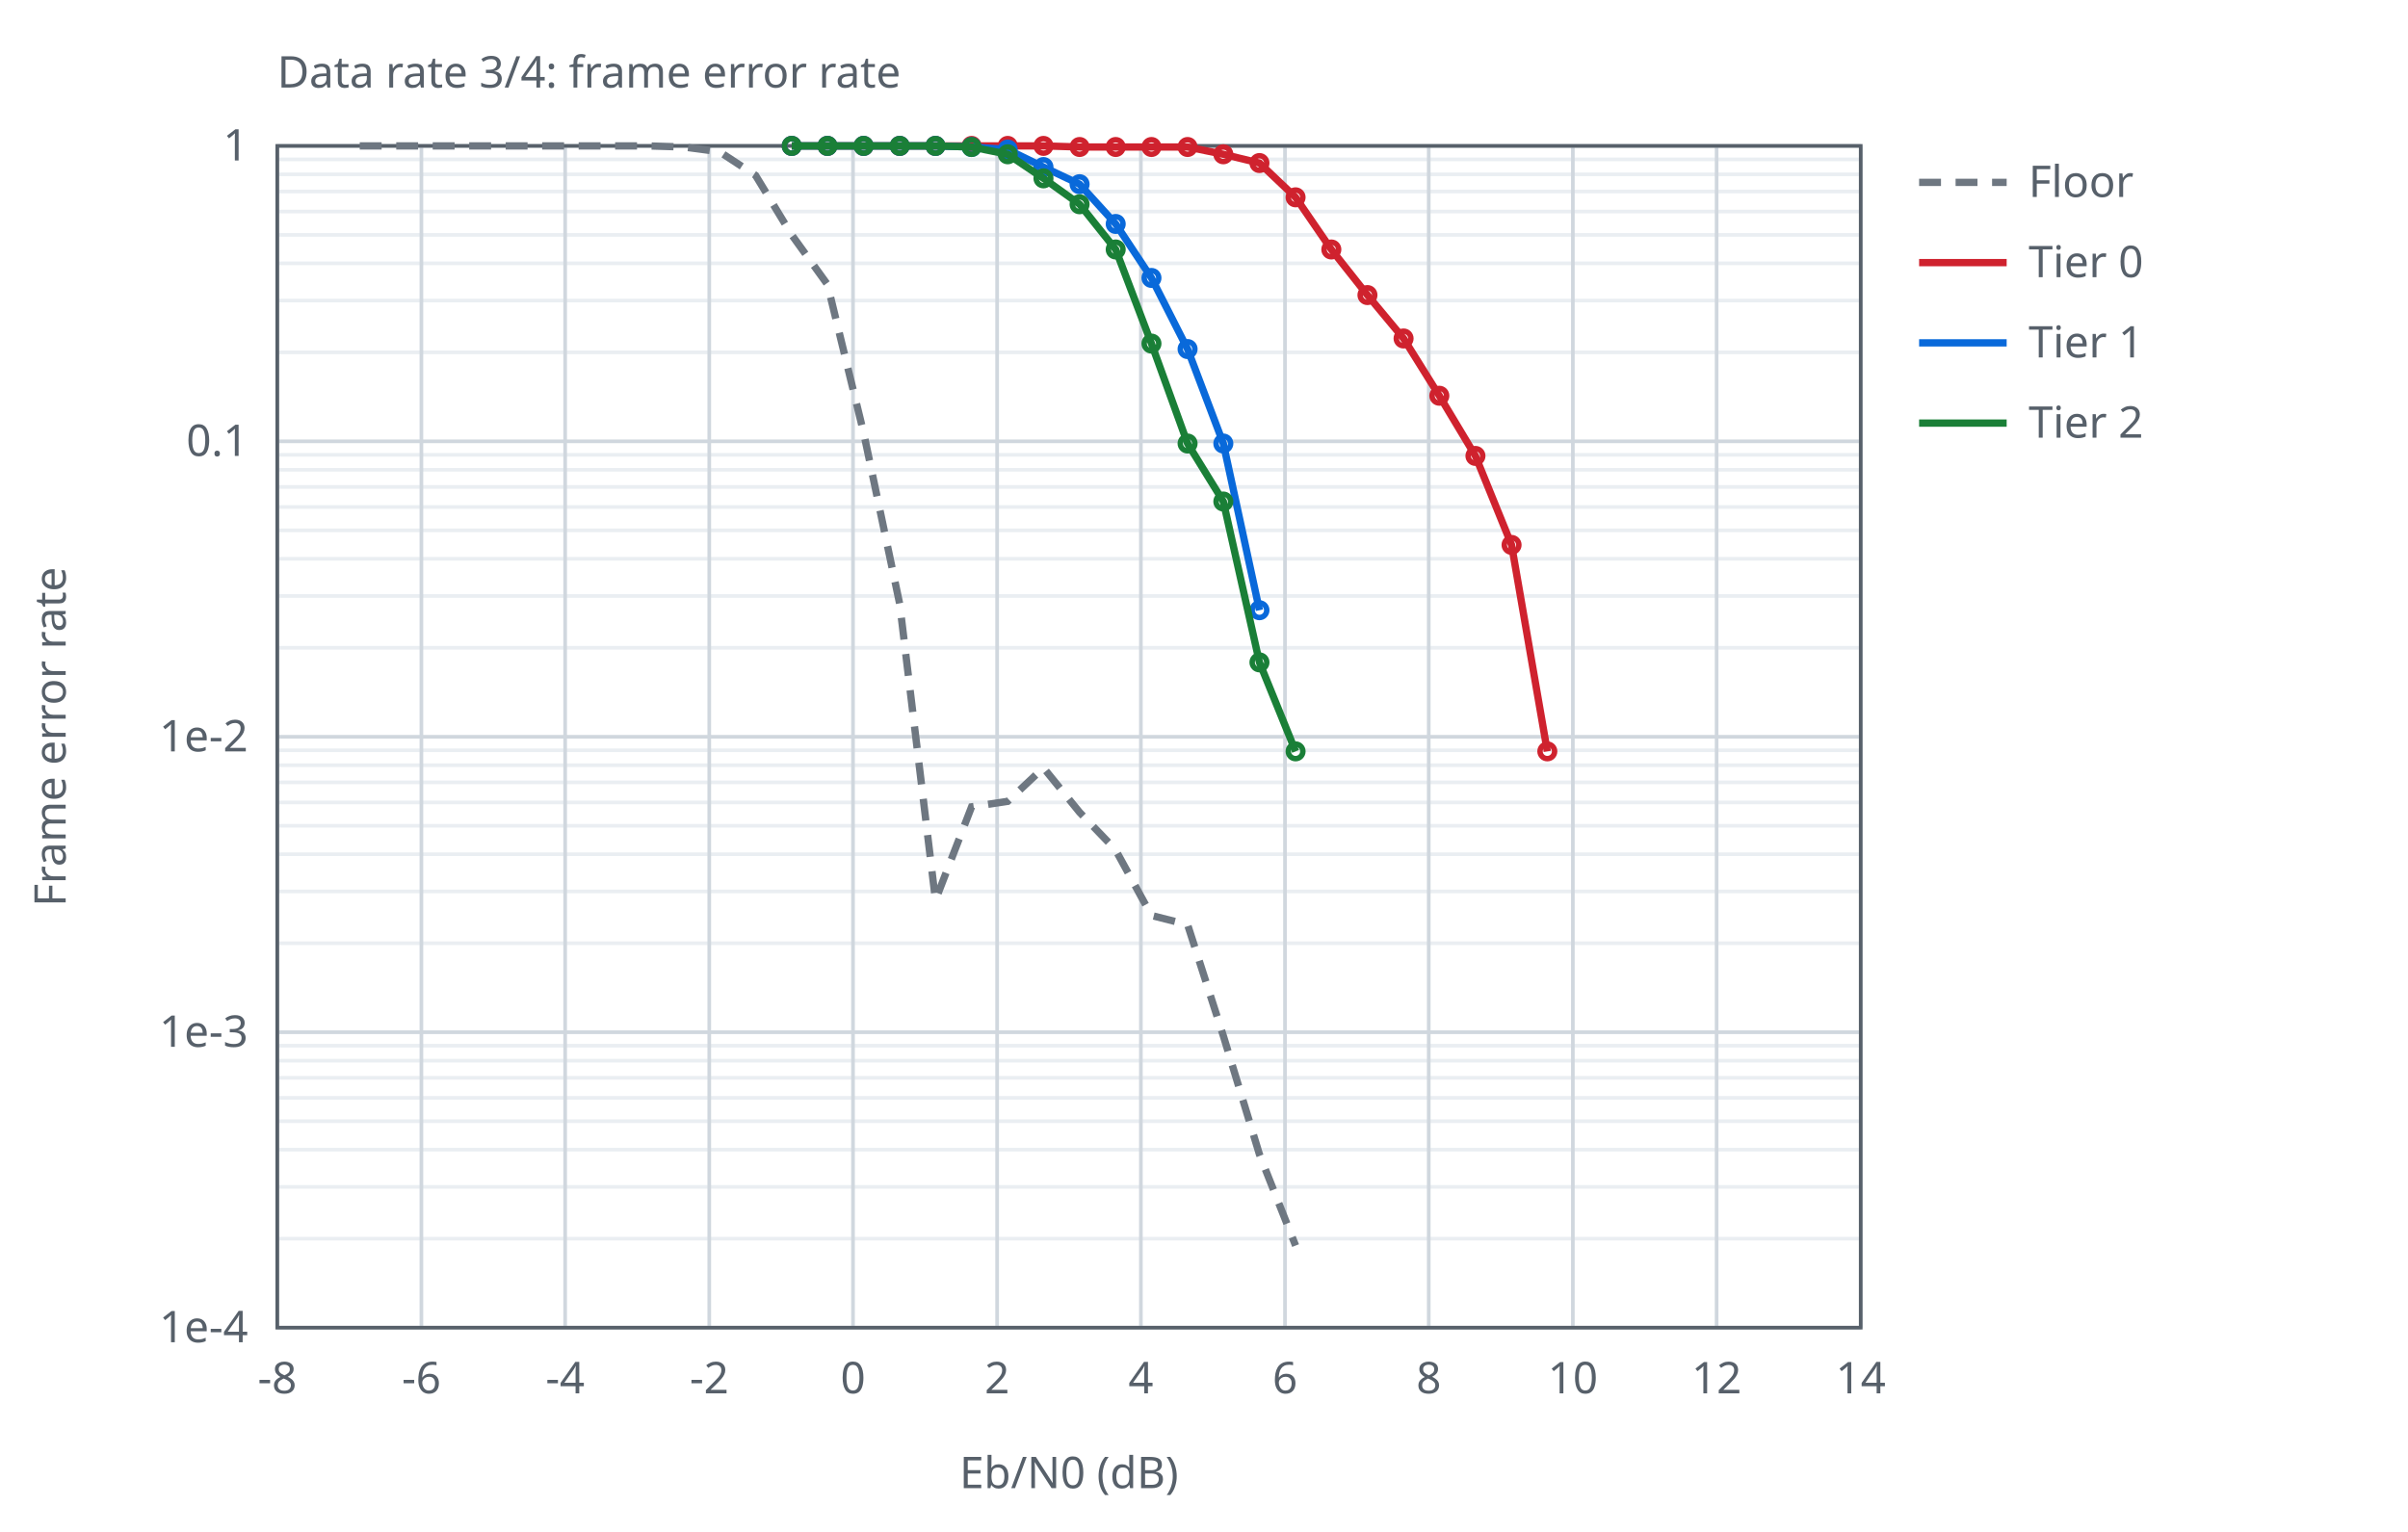
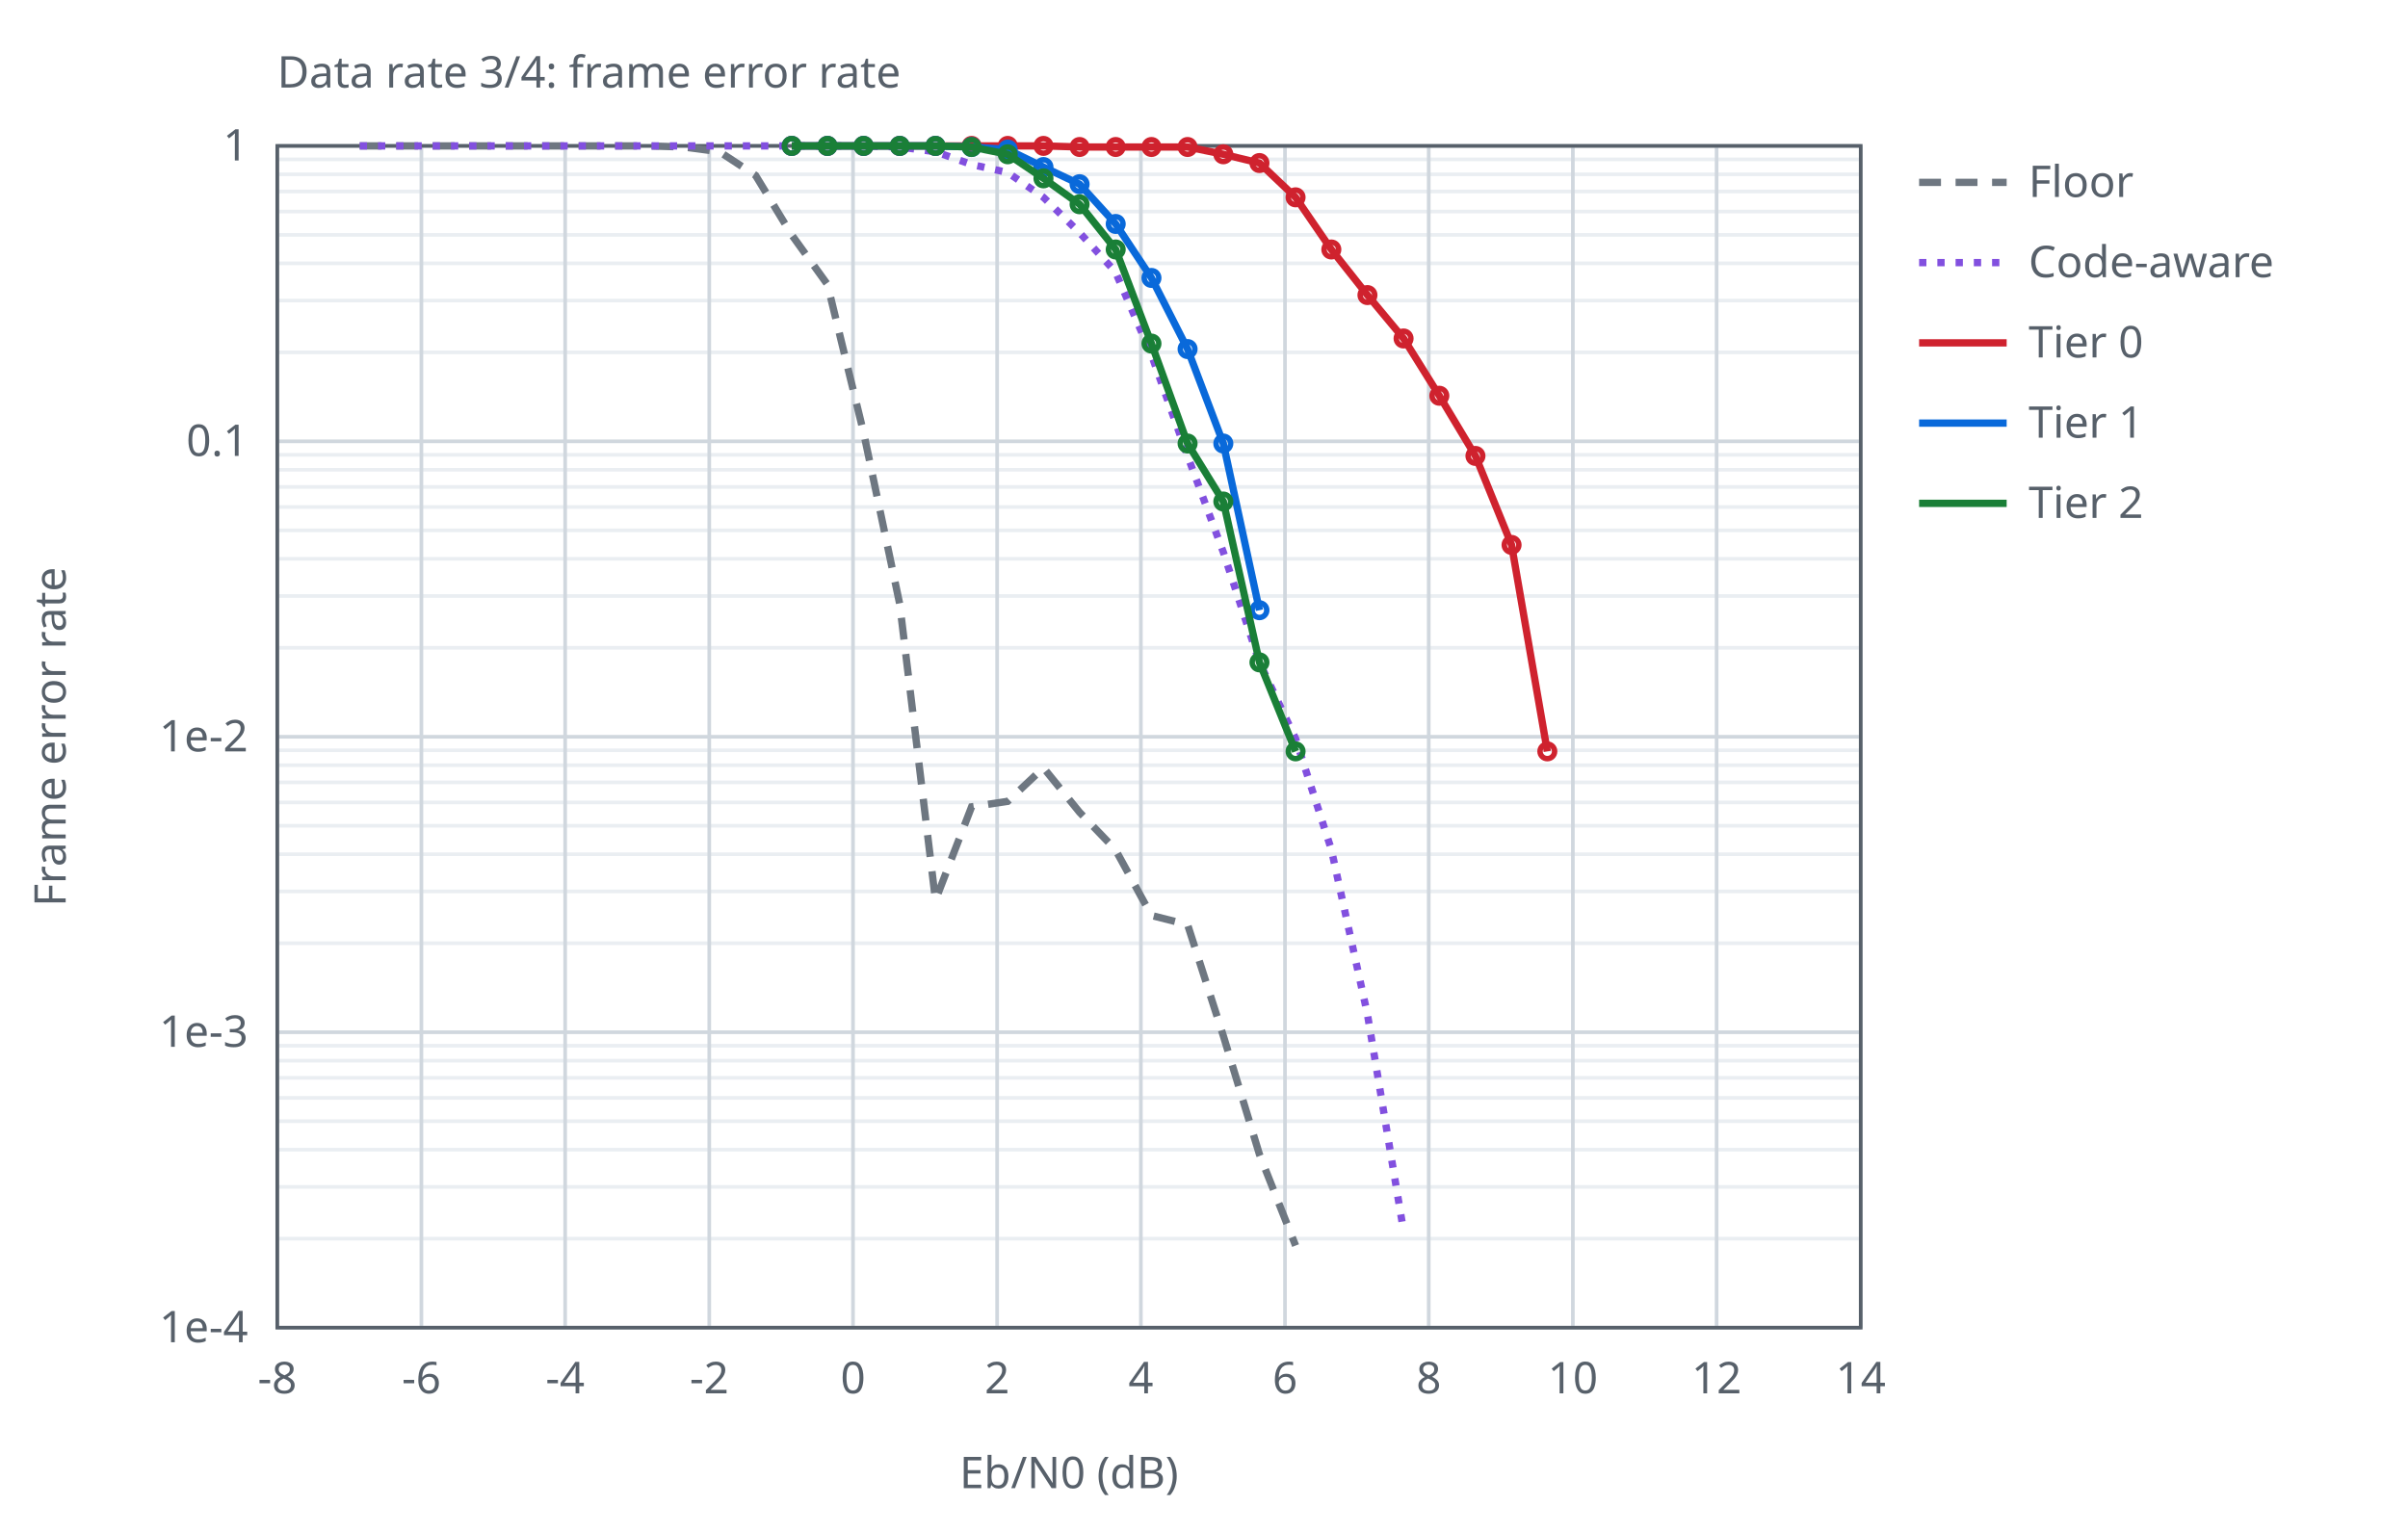
<svg xmlns="http://www.w3.org/2000/svg" width="660" height="420" viewBox="0 0 660 420">
-   <style>text{font-family:sans-serif;font-size:12px;fill:#57606a}.ax{stroke:#57606a;stroke-width:1;fill:none}.gr{stroke:#d0d7de;stroke-width:1}.mi{stroke:#eaeef2;stroke-width:1}.s0{stroke:#6e7781}.s1{stroke:#cf222e}.s2{stroke:#0969da}.s3{stroke:#1a7f37}.l{fill:none;stroke-width:2}.p{fill:none;stroke-width:1.5}@media (prefers-color-scheme:dark){text{fill:#c9d1d9}.ax{stroke:#8b949e}.gr{stroke:#30363d}.mi{stroke:#21262d}.s0{stroke:#8b949e}.s1{stroke:#ff7b72}.s2{stroke:#58a6ff}.s3{stroke:#3fb950}}</style>
+   <style>text{font-family:sans-serif;font-size:12px;fill:#57606a}.ax{stroke:#57606a;stroke-width:1;fill:none}.gr{stroke:#d0d7de;stroke-width:1}.mi{stroke:#eaeef2;stroke-width:1}.s0{stroke:#6e7781}.s1{stroke:#cf222e}.s2{stroke:#0969da}.s3{stroke:#1a7f37}.s4{stroke:#8250df}.l{fill:none;stroke-width:2}.p{fill:none;stroke-width:1.5}@media (prefers-color-scheme:dark){text{fill:#c9d1d9}.ax{stroke:#8b949e}.gr{stroke:#30363d}.mi{stroke:#21262d}.s0{stroke:#8b949e}.s1{stroke:#ff7b72}.s2{stroke:#58a6ff}.s3{stroke:#3fb950}.s4{stroke:#d2a8ff}}</style>
  <text x="76.0" y="24">Data rate 3/4: frame error rate</text>
  <line class="mi" x1="76.0" y1="96.6" x2="510.0" y2="96.6" />
  <line class="mi" x1="76.0" y1="82.4" x2="510.0" y2="82.4" />
  <line class="mi" x1="76.0" y1="72.2" x2="510.0" y2="72.2" />
  <line class="mi" x1="76.0" y1="64.4" x2="510.0" y2="64.4" />
  <line class="mi" x1="76.0" y1="58.0" x2="510.0" y2="58.0" />
  <line class="mi" x1="76.0" y1="52.5" x2="510.0" y2="52.5" />
  <line class="mi" x1="76.0" y1="47.8" x2="510.0" y2="47.8" />
  <line class="mi" x1="76.0" y1="43.7" x2="510.0" y2="43.7" />
  <line class="mi" x1="76.0" y1="177.6" x2="510.0" y2="177.6" />
  <line class="mi" x1="76.0" y1="163.4" x2="510.0" y2="163.4" />
  <line class="mi" x1="76.0" y1="153.2" x2="510.0" y2="153.2" />
  <line class="mi" x1="76.0" y1="145.4" x2="510.0" y2="145.4" />
  <line class="mi" x1="76.0" y1="139.0" x2="510.0" y2="139.0" />
  <line class="mi" x1="76.0" y1="133.5" x2="510.0" y2="133.5" />
  <line class="mi" x1="76.0" y1="128.8" x2="510.0" y2="128.8" />
  <line class="mi" x1="76.0" y1="124.7" x2="510.0" y2="124.7" />
  <line class="mi" x1="76.0" y1="258.6" x2="510.0" y2="258.6" />
  <line class="mi" x1="76.0" y1="244.4" x2="510.0" y2="244.4" />
  <line class="mi" x1="76.0" y1="234.2" x2="510.0" y2="234.2" />
  <line class="mi" x1="76.0" y1="226.4" x2="510.0" y2="226.4" />
  <line class="mi" x1="76.0" y1="220.0" x2="510.0" y2="220.0" />
  <line class="mi" x1="76.0" y1="214.5" x2="510.0" y2="214.5" />
  <line class="mi" x1="76.0" y1="209.8" x2="510.0" y2="209.8" />
  <line class="mi" x1="76.0" y1="205.7" x2="510.0" y2="205.7" />
  <line class="mi" x1="76.0" y1="339.6" x2="510.0" y2="339.6" />
  <line class="mi" x1="76.0" y1="325.4" x2="510.0" y2="325.4" />
  <line class="mi" x1="76.0" y1="315.2" x2="510.0" y2="315.2" />
  <line class="mi" x1="76.0" y1="307.4" x2="510.0" y2="307.4" />
  <line class="mi" x1="76.0" y1="301.0" x2="510.0" y2="301.0" />
  <line class="mi" x1="76.0" y1="295.5" x2="510.0" y2="295.5" />
  <line class="mi" x1="76.0" y1="290.8" x2="510.0" y2="290.8" />
  <line class="mi" x1="76.0" y1="286.7" x2="510.0" y2="286.7" />
  <line class="gr" x1="76.0" y1="364.0" x2="76.0" y2="40.0" />
  <text x="76.0" y="382.0" text-anchor="middle">-8</text>
  <line class="gr" x1="115.5" y1="364.0" x2="115.5" y2="40.0" />
  <text x="115.5" y="382.0" text-anchor="middle">-6</text>
  <line class="gr" x1="154.9" y1="364.0" x2="154.9" y2="40.0" />
  <text x="154.9" y="382.0" text-anchor="middle">-4</text>
  <line class="gr" x1="194.4" y1="364.0" x2="194.4" y2="40.0" />
  <text x="194.4" y="382.0" text-anchor="middle">-2</text>
  <line class="gr" x1="233.8" y1="364.0" x2="233.8" y2="40.0" />
  <text x="233.8" y="382.0" text-anchor="middle">0</text>
  <line class="gr" x1="273.3" y1="364.0" x2="273.3" y2="40.0" />
  <text x="273.3" y="382.0" text-anchor="middle">2</text>
  <line class="gr" x1="312.7" y1="364.0" x2="312.7" y2="40.0" />
  <text x="312.7" y="382.0" text-anchor="middle">4</text>
  <line class="gr" x1="352.2" y1="364.0" x2="352.2" y2="40.0" />
  <text x="352.2" y="382.0" text-anchor="middle">6</text>
  <line class="gr" x1="391.6" y1="364.0" x2="391.6" y2="40.0" />
  <text x="391.6" y="382.0" text-anchor="middle">8</text>
  <line class="gr" x1="431.1" y1="364.0" x2="431.1" y2="40.0" />
  <text x="431.1" y="382.0" text-anchor="middle">10</text>
  <line class="gr" x1="470.5" y1="364.0" x2="470.5" y2="40.0" />
  <text x="470.5" y="382.0" text-anchor="middle">12</text>
  <line class="gr" x1="510.0" y1="364.0" x2="510.0" y2="40.0" />
  <text x="510.0" y="382.0" text-anchor="middle">14</text>
  <line class="gr" x1="76.0" y1="40.0" x2="510.0" y2="40.0" />
  <text x="68.0" y="44.0" text-anchor="end">1</text>
  <line class="gr" x1="76.0" y1="121.0" x2="510.0" y2="121.0" />
  <text x="68.0" y="125.0" text-anchor="end">0.1</text>
  <line class="gr" x1="76.0" y1="202.0" x2="510.0" y2="202.0" />
  <text x="68.0" y="206.0" text-anchor="end">1e-2</text>
  <line class="gr" x1="76.0" y1="283.0" x2="510.0" y2="283.0" />
  <text x="68.0" y="287.0" text-anchor="end">1e-3</text>
  <line class="gr" x1="76.0" y1="364.0" x2="510.0" y2="364.0" />
  <text x="68.0" y="368.0" text-anchor="end">1e-4</text>
  <rect class="ax" x="76.0" y="40.0" width="434.0" height="324.0" />
  <text x="293.0" y="408.0" text-anchor="middle">Eb/N0 (dB)</text>
  <text x="18" y="202.0" text-anchor="middle" transform="rotate(-90 18 202.0)">Frame error rate</text>
  <path class="l s0" stroke-dasharray="6 4" d="M98.6,40.0 L108.5,40.0 L118.3,40.0 L128.2,40.0 L138.1,40.0 L147.9,40.0 L157.8,40.0 L167.7,40.0 L177.5,40.0 L187.4,40.3 L197.2,41.6 L207.1,48.1 L217.0,64.4 L226.8,78.0 L236.7,118.6 L246.6,165.6 L256.4,246.8 L266.3,221.2 L276.2,219.7 L286.0,210.5 L295.9,222.7 L305.7,232.9 L315.6,251.0 L325.5,253.5 L335.3,284.0 L345.2,316.5 L355.1,341.5" />
  <line class="l s0" stroke-dasharray="6 4" x1="526.0" y1="50.0" x2="550.0" y2="50.0" />
  <text x="556.0" y="54.0">Floor</text>
+   <path class="l s4" stroke-dasharray="2 3" d="M98.6,40.0 L108.5,40.0 L118.3,40.0 L128.2,40.0 L138.1,40.0 L147.9,40.0 L157.8,40.0 L167.7,40.0 L177.5,40.0 L187.4,40.0 L197.2,40.0 L207.1,40.0 L217.0,40.0 L226.8,40.0 L236.7,40.0 L246.6,40.3 L256.4,41.6 L266.3,45.1 L276.2,47.3 L286.0,54.1 L295.9,63.8 L305.7,74.5 L315.6,97.3 L325.5,125.0 L335.3,151.4 L345.2,181.6 L355.1,202.5 L364.9,232.9 L374.8,278.1 L384.7,337.5" />
+   <line class="l s4" stroke-dasharray="2 3" x1="526.0" y1="72.0" x2="550.0" y2="72.0" />
+   <text x="556.0" y="76.0">Code-aware</text>
  <path class="l s1" d="M217.0,40.0 L226.8,40.0 L236.7,40.0 L246.6,40.0 L256.4,40.0 L266.3,40.0 L276.2,40.0 L286.0,40.0 L295.9,40.3 L305.8,40.3 L315.6,40.3 L325.5,40.3 L335.3,42.3 L345.2,44.7 L355.1,54.1 L364.9,68.4 L374.8,80.9 L384.7,92.8 L394.5,108.5 L404.4,125.0 L414.3,149.4 L424.1,206.0" />
  <circle class="p s1" cx="217.0" cy="40.0" r="2" />
  <circle class="p s1" cx="226.8" cy="40.0" r="2" />
  <circle class="p s1" cx="236.7" cy="40.0" r="2" />
  <circle class="p s1" cx="246.6" cy="40.0" r="2" />
  <circle class="p s1" cx="256.4" cy="40.0" r="2" />
  <circle class="p s1" cx="266.3" cy="40.0" r="2" />
  <circle class="p s1" cx="276.2" cy="40.0" r="2" />
  <circle class="p s1" cx="286.0" cy="40.0" r="2" />
  <circle class="p s1" cx="295.9" cy="40.3" r="2" />
  <circle class="p s1" cx="305.8" cy="40.3" r="2" />
  <circle class="p s1" cx="315.6" cy="40.3" r="2" />
  <circle class="p s1" cx="325.5" cy="40.3" r="2" />
  <circle class="p s1" cx="335.3" cy="42.3" r="2" />
  <circle class="p s1" cx="345.2" cy="44.7" r="2" />
  <circle class="p s1" cx="355.1" cy="54.1" r="2" />
  <circle class="p s1" cx="364.9" cy="68.4" r="2" />
  <circle class="p s1" cx="374.8" cy="80.9" r="2" />
  <circle class="p s1" cx="384.7" cy="92.8" r="2" />
  <circle class="p s1" cx="394.5" cy="108.5" r="2" />
  <circle class="p s1" cx="404.4" cy="125.0" r="2" />
  <circle class="p s1" cx="414.3" cy="149.4" r="2" />
  <circle class="p s1" cx="424.1" cy="206.0" r="2" />
-   <line class="l s1" x1="526.0" y1="72.0" x2="550.0" y2="72.0" />
-   <text x="556.0" y="76.0">Tier 0</text>
+   <line class="l s1" x1="526.0" y1="94.0" x2="550.0" y2="94.0" />
+   <text x="556.0" y="98.0">Tier 0</text>
  <path class="l s2" d="M217.0,40.0 L226.8,40.0 L236.7,40.0 L246.6,40.0 L256.4,40.0 L266.3,40.3 L276.2,41.0 L286.0,45.8 L295.9,50.5 L305.8,61.4 L315.6,76.2 L325.5,95.7 L335.3,121.6 L345.2,167.3" />
  <circle class="p s2" cx="217.0" cy="40.0" r="2" />
  <circle class="p s2" cx="226.8" cy="40.0" r="2" />
  <circle class="p s2" cx="236.7" cy="40.0" r="2" />
  <circle class="p s2" cx="246.6" cy="40.0" r="2" />
  <circle class="p s2" cx="256.4" cy="40.0" r="2" />
  <circle class="p s2" cx="266.3" cy="40.3" r="2" />
  <circle class="p s2" cx="276.2" cy="41.0" r="2" />
  <circle class="p s2" cx="286.0" cy="45.8" r="2" />
  <circle class="p s2" cx="295.9" cy="50.5" r="2" />
  <circle class="p s2" cx="305.8" cy="61.4" r="2" />
  <circle class="p s2" cx="315.6" cy="76.2" r="2" />
  <circle class="p s2" cx="325.5" cy="95.7" r="2" />
  <circle class="p s2" cx="335.3" cy="121.6" r="2" />
  <circle class="p s2" cx="345.2" cy="167.3" r="2" />
-   <line class="l s2" x1="526.0" y1="94.0" x2="550.0" y2="94.0" />
-   <text x="556.0" y="98.0">Tier 1</text>
+   <line class="l s2" x1="526.0" y1="116.0" x2="550.0" y2="116.0" />
+   <text x="556.0" y="120.0">Tier 1</text>
  <path class="l s3" d="M217.0,40.0 L226.8,40.0 L236.7,40.0 L246.6,40.0 L256.4,40.0 L266.3,40.3 L276.2,42.3 L286.0,48.9 L295.9,56.0 L305.8,68.4 L315.6,94.2 L325.5,121.6 L335.3,137.5 L345.2,181.6 L355.1,206.0" />
  <circle class="p s3" cx="217.0" cy="40.0" r="2" />
  <circle class="p s3" cx="226.8" cy="40.0" r="2" />
  <circle class="p s3" cx="236.7" cy="40.0" r="2" />
  <circle class="p s3" cx="246.6" cy="40.0" r="2" />
  <circle class="p s3" cx="256.4" cy="40.0" r="2" />
  <circle class="p s3" cx="266.3" cy="40.3" r="2" />
  <circle class="p s3" cx="276.2" cy="42.3" r="2" />
  <circle class="p s3" cx="286.0" cy="48.9" r="2" />
  <circle class="p s3" cx="295.9" cy="56.0" r="2" />
  <circle class="p s3" cx="305.8" cy="68.4" r="2" />
  <circle class="p s3" cx="315.6" cy="94.2" r="2" />
  <circle class="p s3" cx="325.5" cy="121.6" r="2" />
  <circle class="p s3" cx="335.3" cy="137.5" r="2" />
  <circle class="p s3" cx="345.2" cy="181.6" r="2" />
  <circle class="p s3" cx="355.1" cy="206.0" r="2" />
-   <line class="l s3" x1="526.0" y1="116.0" x2="550.0" y2="116.0" />
-   <text x="556.0" y="120.0">Tier 2</text>
+   <line class="l s3" x1="526.0" y1="138.0" x2="550.0" y2="138.0" />
+   <text x="556.0" y="142.0">Tier 2</text>
</svg>
